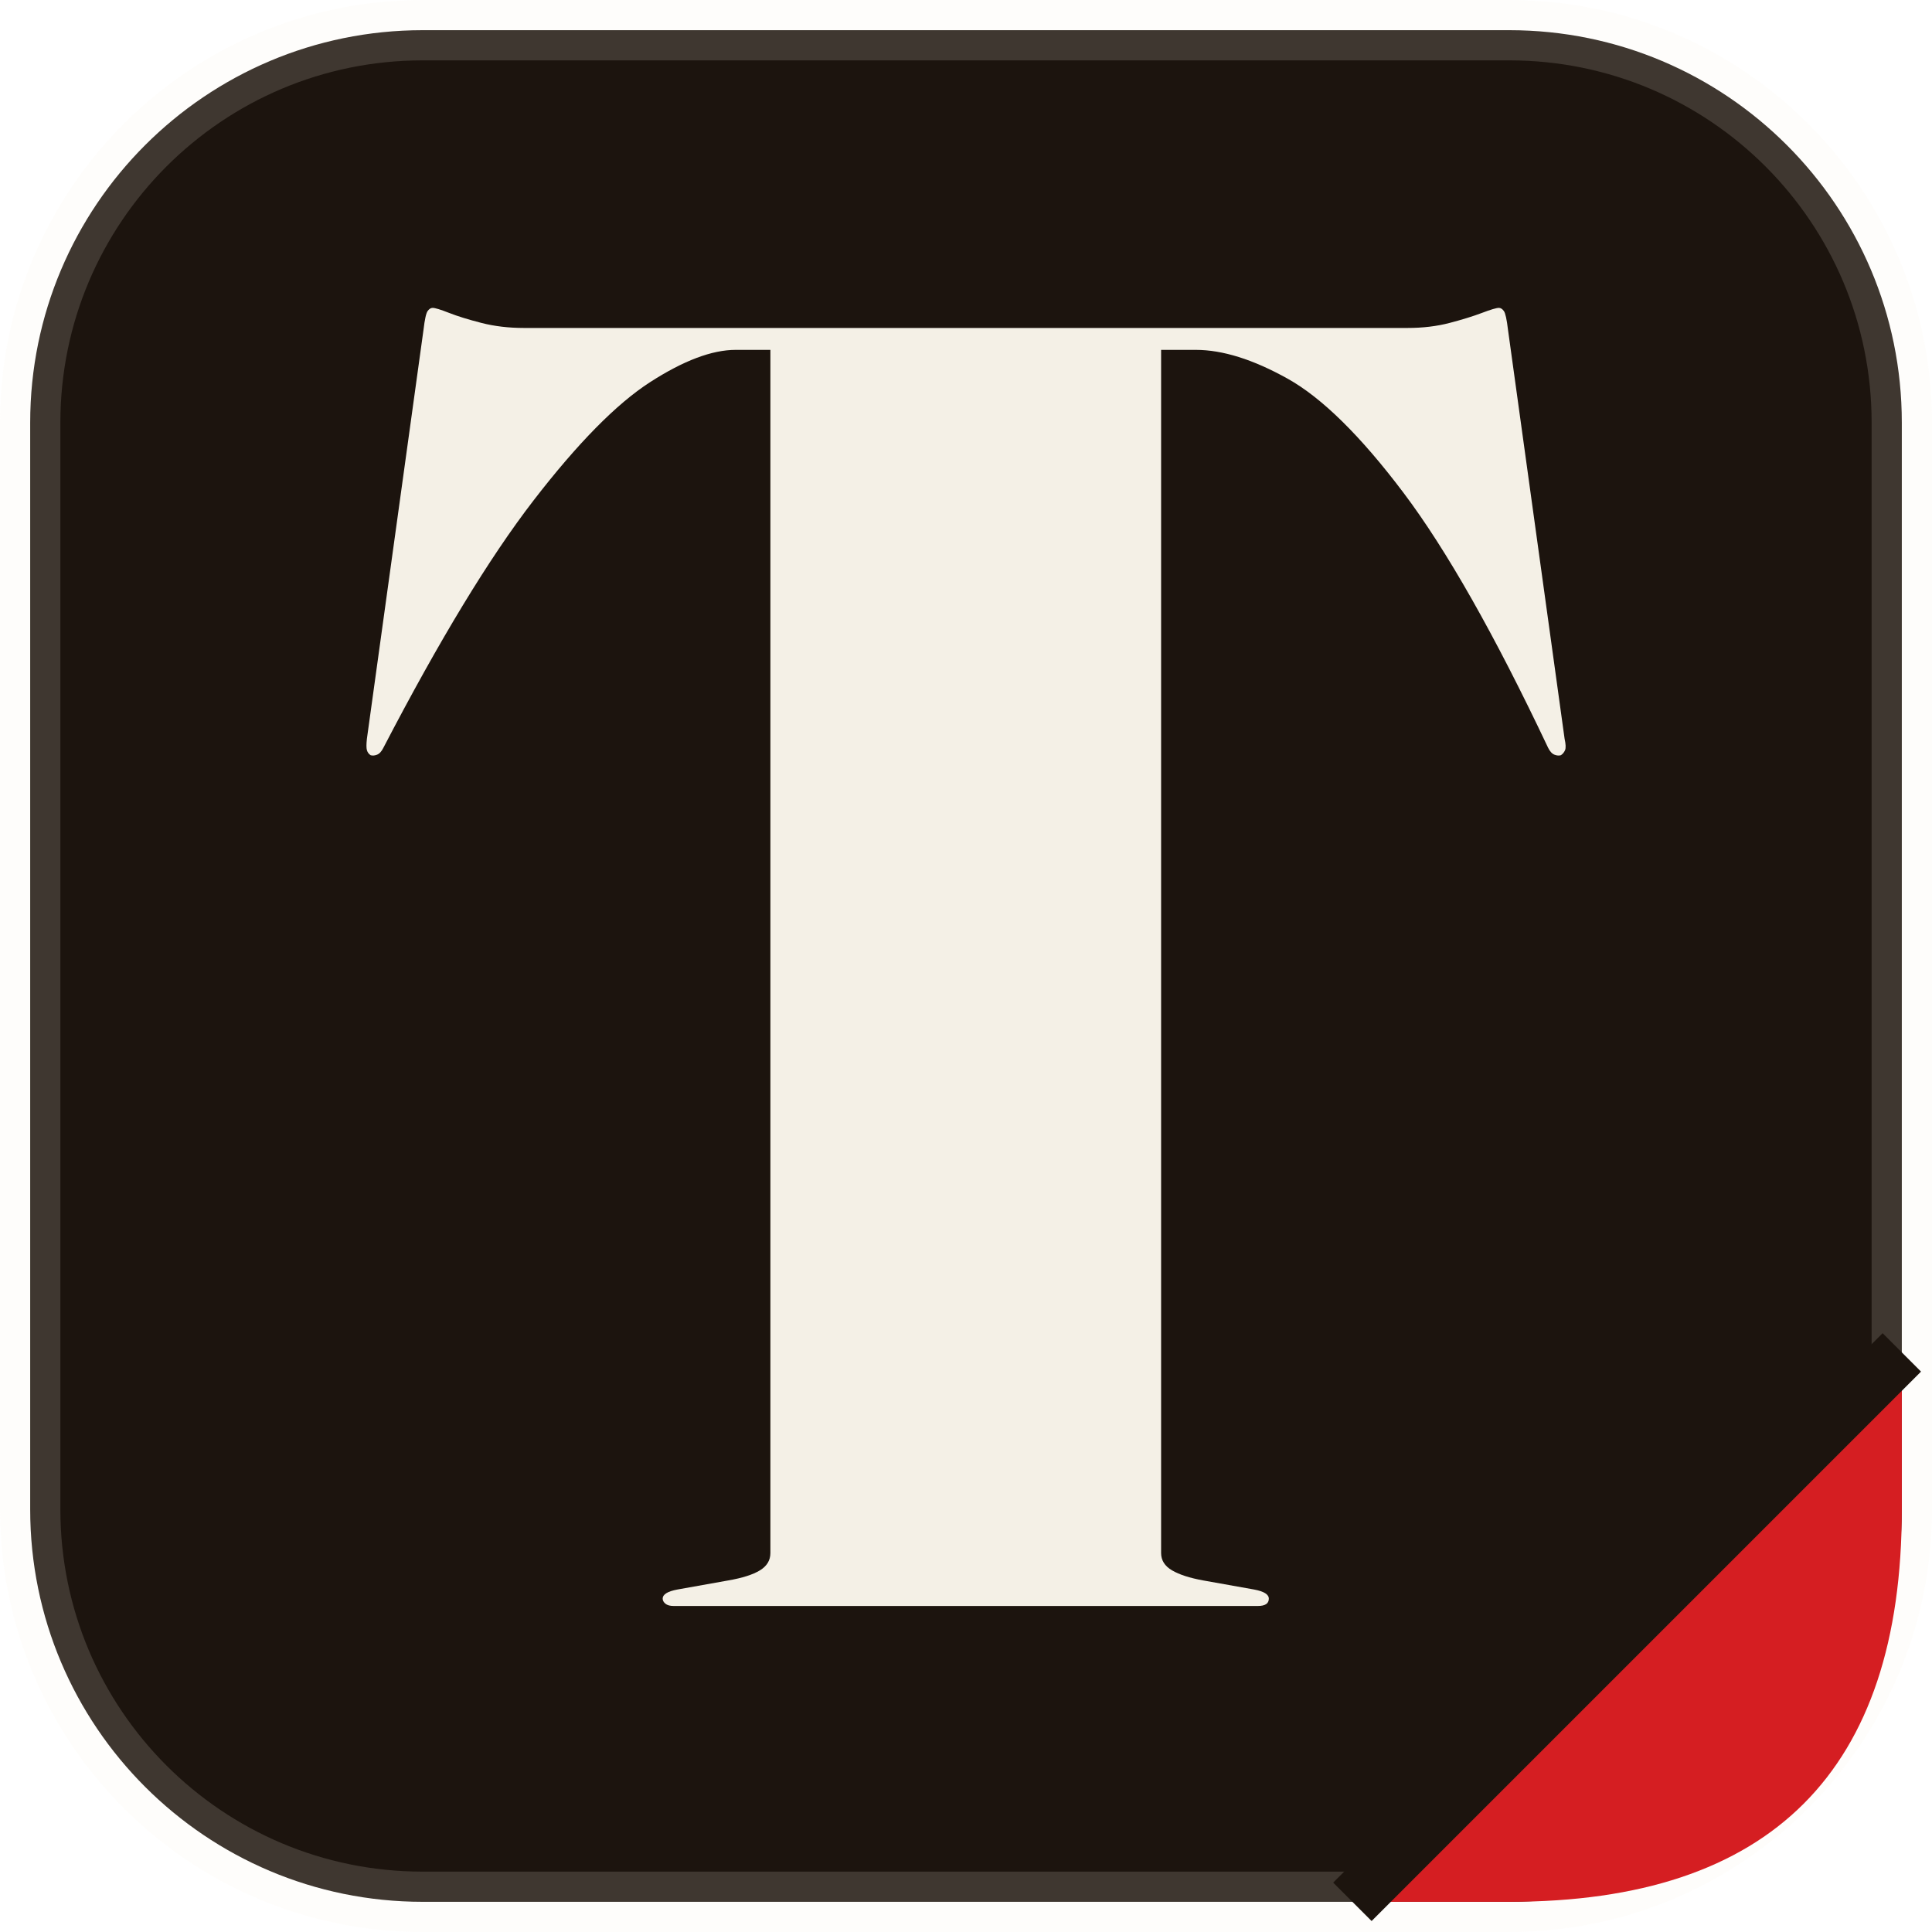
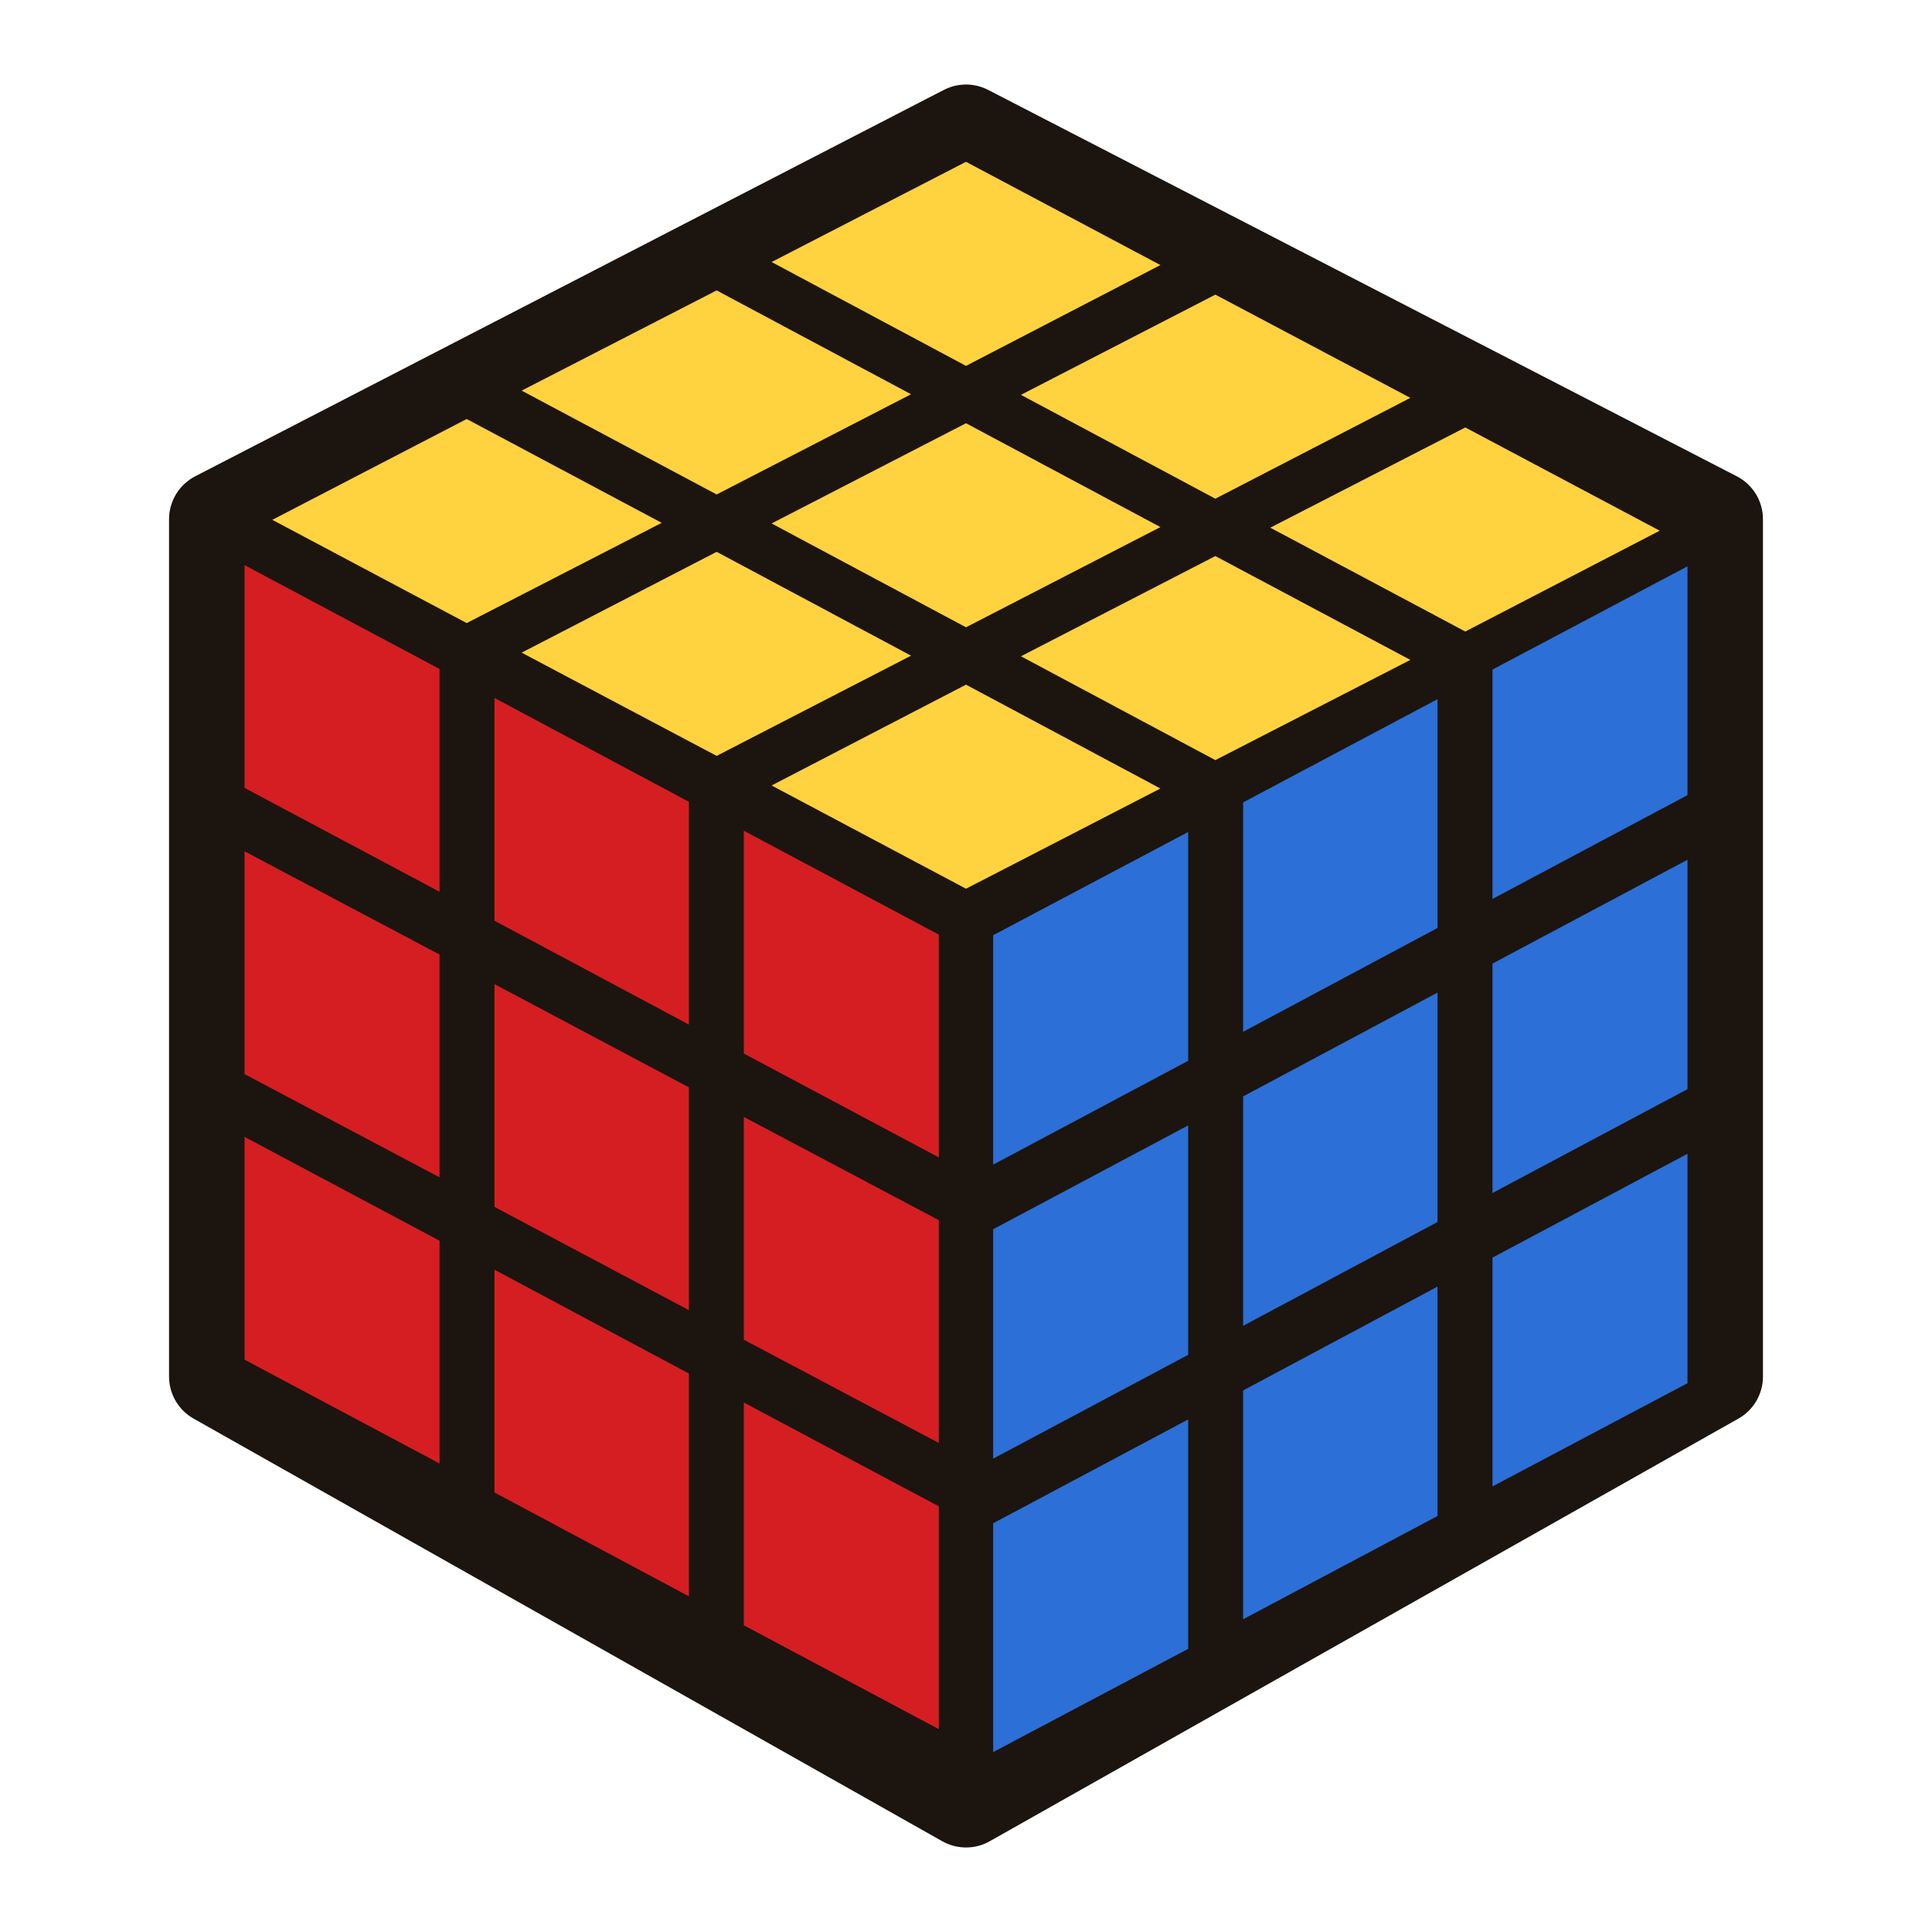
<svg xmlns="http://www.w3.org/2000/svg" viewBox="0 0 32 32">
-   <rect x="0.5" y="0.5" width="31" height="31" rx="6.5" fill="#1c140e" stroke="#f4f0e6" stroke-opacity="0.16" />
-   <path fill="#f4f0e6" transform="translate(5.805 26.6) scale(0.01512 -0.01512)" d="M190 1400H1158Q1183 1400 1204.0 1405.5Q1225 1411 1239.5 1416.5Q1254 1422 1258 1422Q1261 1422 1263.5 1418.5Q1266 1415 1268 1398L1330 950Q1332 941 1330.5 937.5Q1329 934 1326 932Q1323 931 1319.0 932.5Q1315 934 1312 940Q1224 1126 1153.5 1219.5Q1083 1313 1026.5 1344.5Q970 1376 926 1376H888V58Q888 46 900.0 39.0Q912 32 934 28L990 18Q1006 15 1006 8Q1006 0 994 0H354Q348 0 345.0 2.5Q342 5 342 8Q342 15 358 18L414 28Q437 32 448.5 39.0Q460 46 460 58V1376H422Q383 1376 328.0 1340.5Q273 1305 200.5 1211.0Q128 1117 36 940Q33 934 29.0 932.5Q25 931 22 932Q19 934 18.0 937.5Q17 941 18 950L80 1398Q82 1415 84.5 1418.5Q87 1422 90 1422Q94 1422 108.0 1416.5Q122 1411 143.5 1405.5Q165 1400 190 1400Z" />
-   <path fill="#d51e22" d="M22.4 31.5L31.5 22.4V25Q31.5 31.5 25 31.5Z" />
-   <path fill="none" stroke="#1c140e" stroke-width="0.9" d="M22.4 31.5L31.5 22.4" />
+   <path fill="#1c140e" stroke="#1c140e" stroke-width="1.6" stroke-linejoin="round" d="M16.0 2.2 L28.4 8.6 L28.4 22.8 L16.0 29.8 L3.6 22.8 L3.6 8.6 Z" />
+   <path fill="#ffd23f" d="M4.51 8.61 L7.73 6.94 L10.96 8.66 L7.73 10.32 Z" />
+   <path fill="#ffd23f" d="M8.64 10.81 L11.87 9.14 L15.09 10.86 L11.87 12.52 Z" />
+   <path fill="#ffd23f" d="M12.78 13.01 L16.00 11.34 L19.22 13.06 L16.00 14.72 Z" />
+   <path fill="#ffd23f" d="M8.64 6.47 L11.87 4.81 L15.09 6.53 L11.87 8.19 Z" />
+   <path fill="#ffd23f" d="M12.78 8.67 L16.00 7.01 L19.22 8.73 L16.00 10.39 Z" />
+   <path fill="#ffd23f" d="M16.91 10.87 L20.13 9.21 L23.36 10.93 L20.13 12.59 Z" />
+   <path fill="#ffd23f" d="M12.78 4.34 L16.00 2.68 L19.22 4.39 L16.00 6.06 Z" />
+   <path fill="#ffd23f" d="M16.91 6.54 L20.13 4.88 L23.36 6.59 L20.13 8.26 Z" />
+   <path fill="#ffd23f" d="M21.04 8.74 L24.27 7.08 L27.49 8.79 L24.27 10.46 Z" />
+   <path fill="#d51e22" d="M4.05 9.36 L7.28 11.08 L7.28 14.77 L4.05 13.05 Z" />
+   <path fill="#d51e22" d="M4.05 14.10 L7.28 15.81 L7.28 19.50 L4.05 17.79 Z" />
+   <path fill="#d51e22" d="M4.05 18.83 L7.28 20.55 L7.28 24.24 L4.05 22.52 Z" />
+   <path fill="#d51e22" d="M8.19 11.56 L11.41 13.28 L11.41 16.97 L8.19 15.25 Z" />
+   <path fill="#d51e22" d="M8.19 16.30 L11.41 18.01 L11.41 21.70 L8.19 19.99 Z" />
+   <path fill="#d51e22" d="M8.19 21.03 L11.41 22.75 L11.41 26.44 L8.19 24.72 Z" />
+   <path fill="#d51e22" d="M12.32 13.76 L15.55 15.48 L15.55 19.17 L12.32 17.45 Z" />
+   <path fill="#d51e22" d="M12.32 18.50 L15.55 20.21 L15.55 23.90 L12.32 22.19 Z" />
+   <path fill="#d51e22" d="M12.32 23.23 L15.55 24.95 L15.55 28.64 L12.32 26.92 Z" />
+   <path fill="#2c6fd6" d="M16.45 15.49 L19.68 13.78 L19.68 17.57 L16.45 19.29 Z" />
+   <path fill="#2c6fd6" d="M16.45 20.36 L19.68 18.64 L19.68 22.44 L16.45 24.16 Z" />
+   <path fill="#2c6fd6" d="M16.45 25.23 L19.68 23.51 L19.68 27.31 L16.45 29.02 Z" />
+   <path fill="#2c6fd6" d="M20.59 13.29 L23.81 11.58 L23.81 15.37 L20.59 17.09 Z" />
+   <path fill="#2c6fd6" d="M20.59 18.16 L23.81 16.44 L23.81 20.24 L20.59 21.96 Z" />
+   <path fill="#2c6fd6" d="M20.59 23.03 L23.81 21.31 L23.81 25.11 L20.59 26.82 Z" />
+   <path fill="#2c6fd6" d="M24.72 11.09 L27.95 9.38 L27.95 13.17 L24.72 14.89 Z" />
+   <path fill="#2c6fd6" d="M24.72 15.96 L27.95 14.24 L27.95 18.04 L24.72 19.76 Z" />
+   <path fill="#2c6fd6" d="M24.72 20.83 L27.95 19.11 L27.95 22.91 L24.72 24.62 Z" />
</svg>
